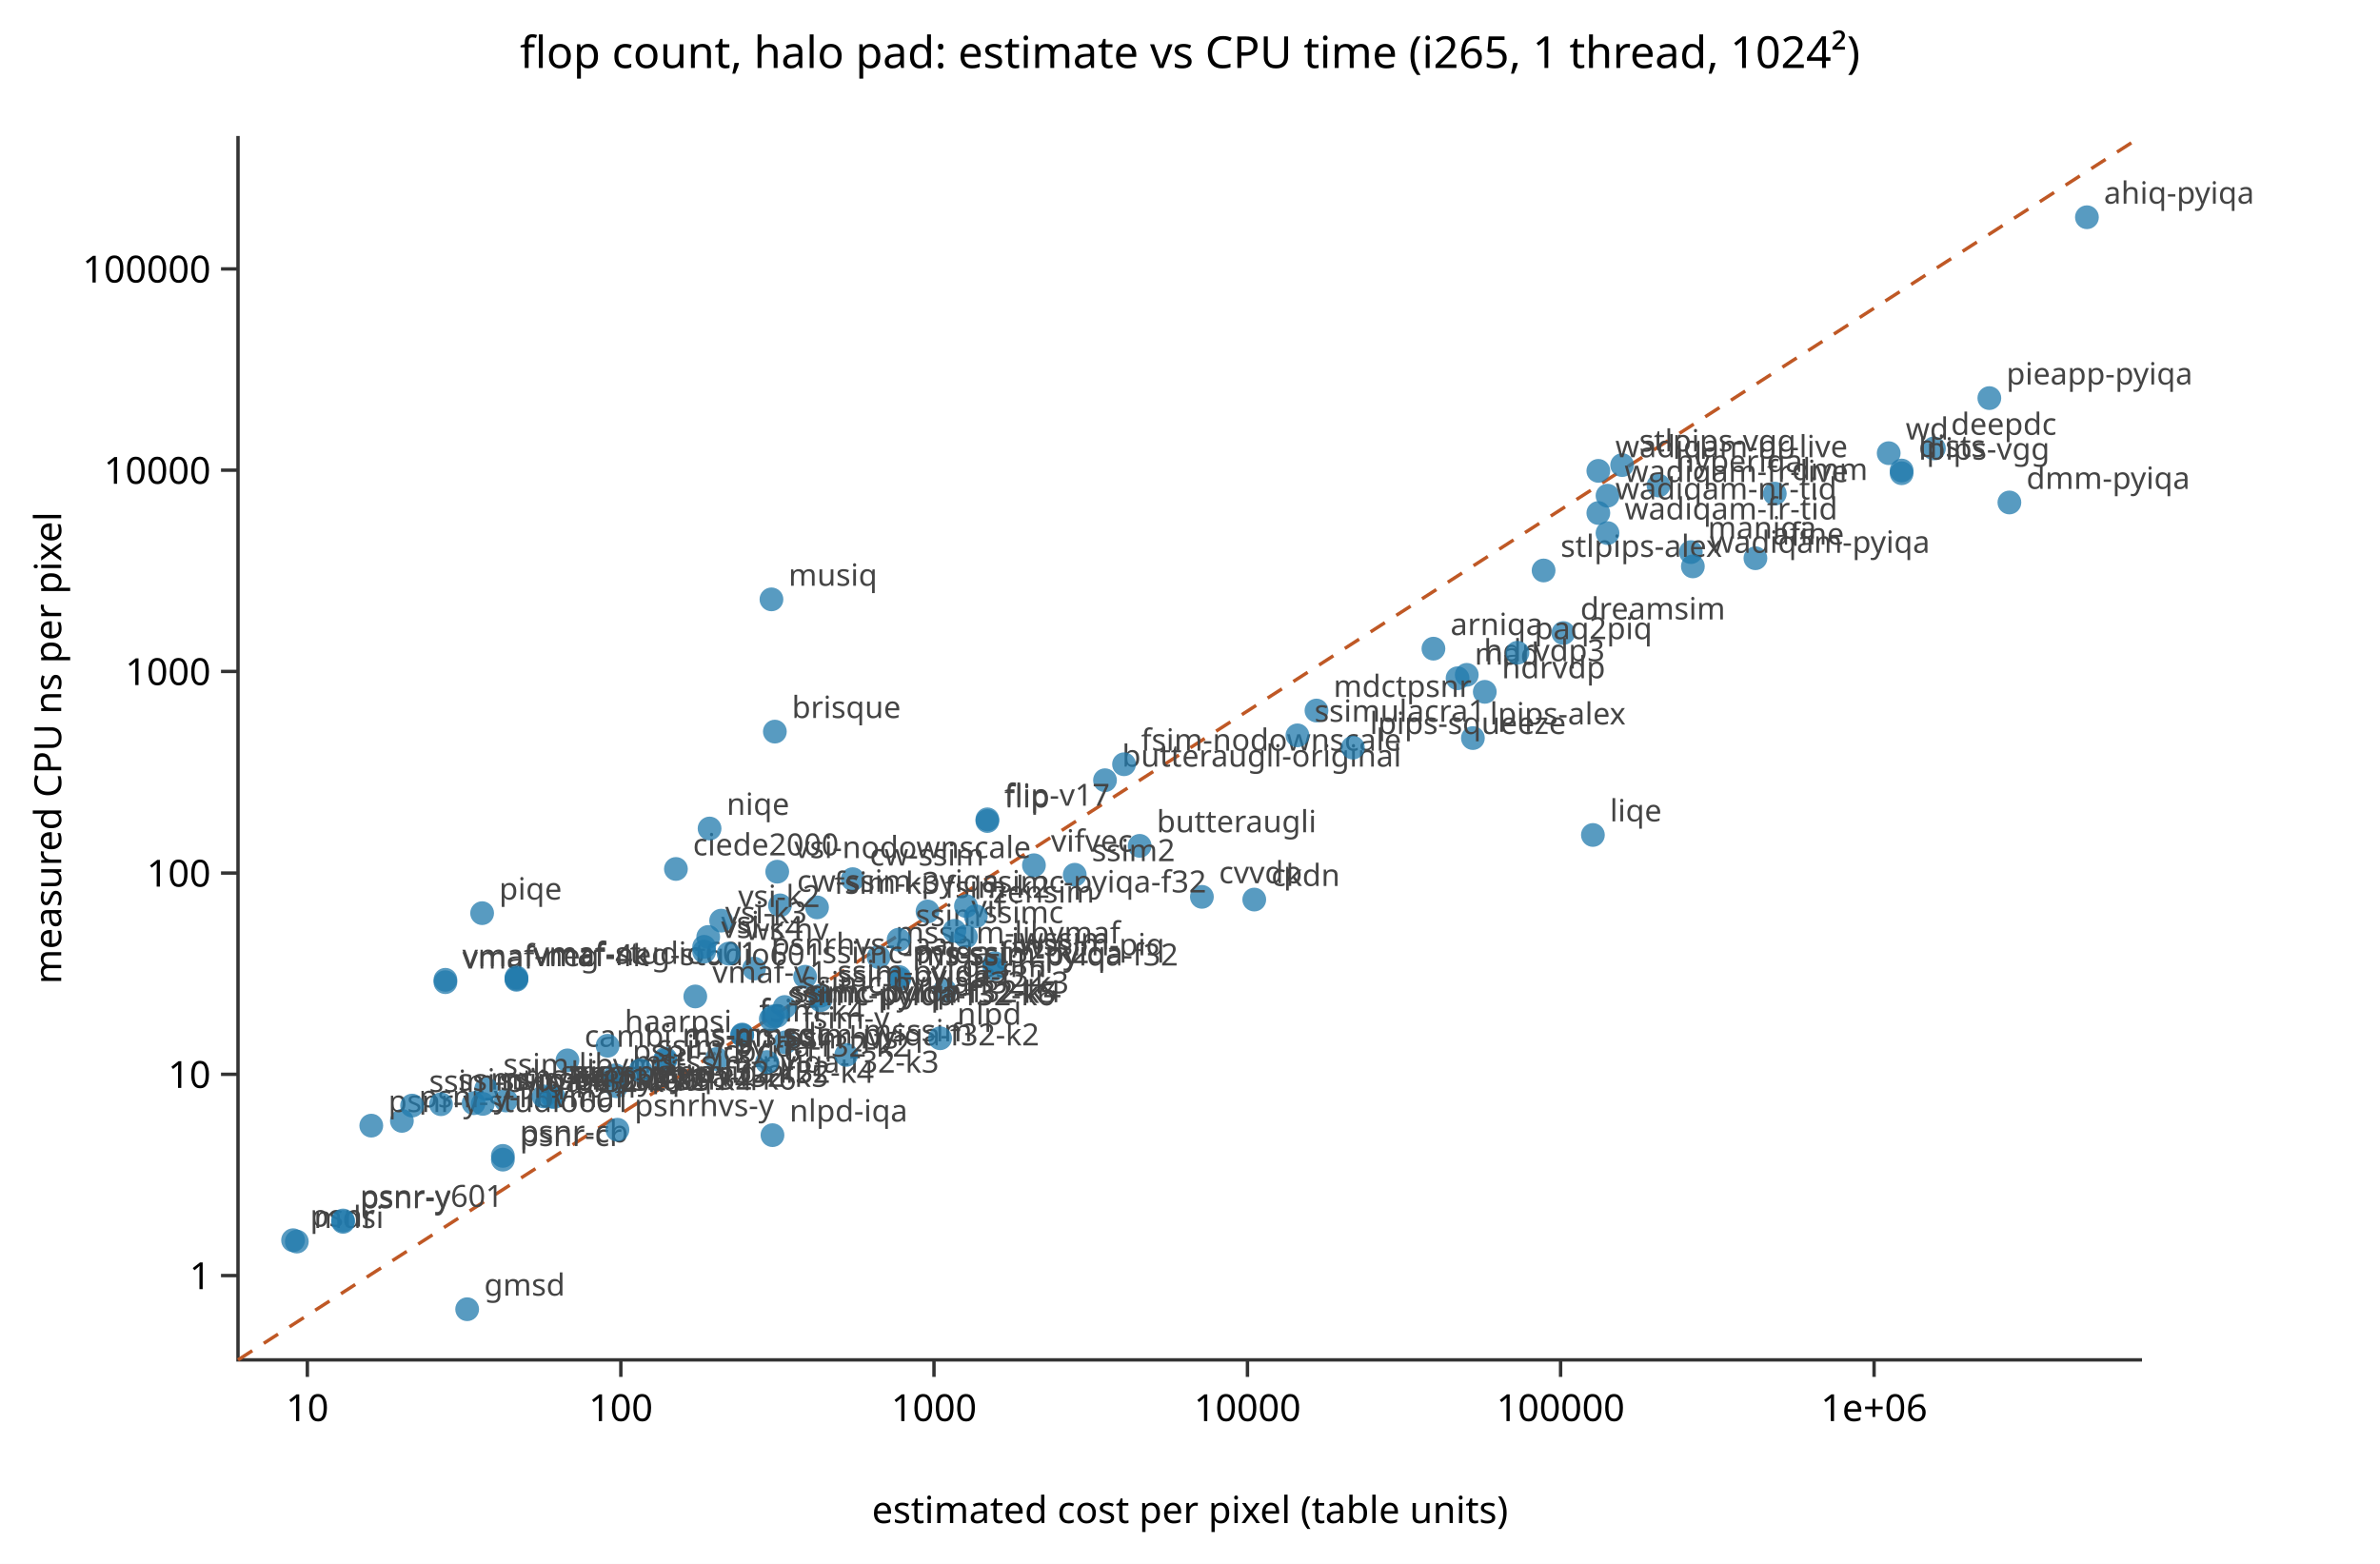
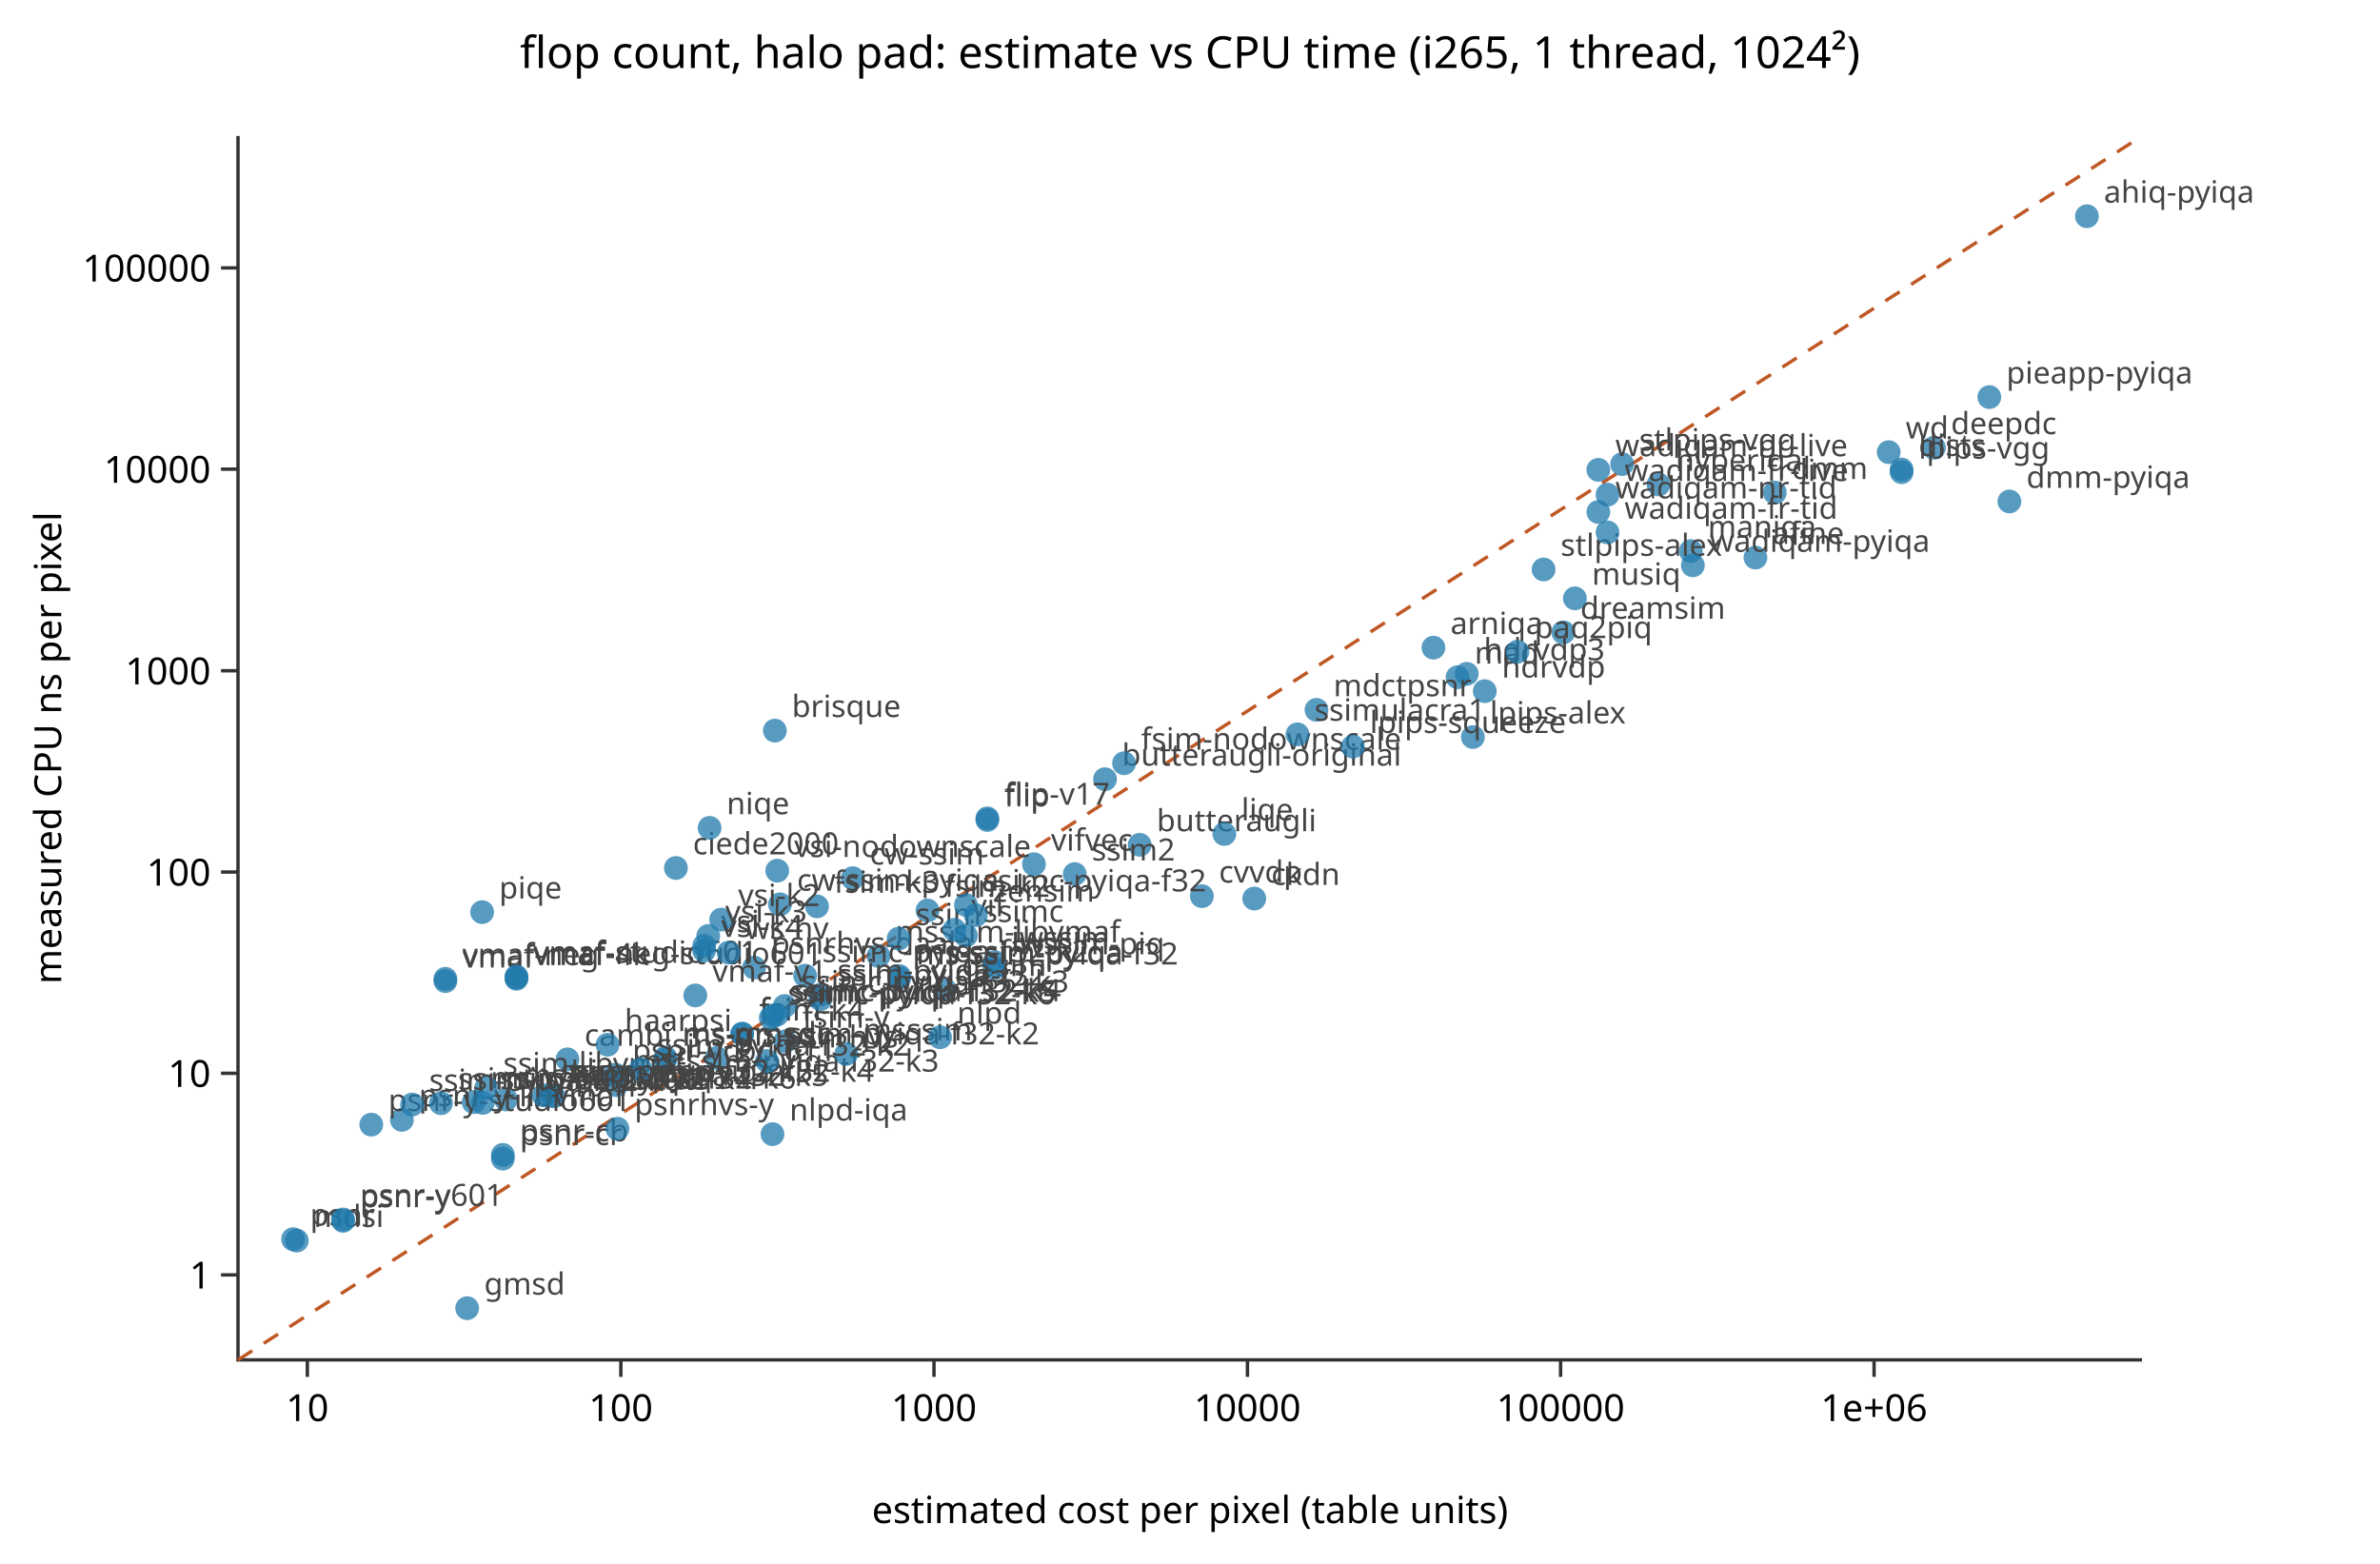
<svg xmlns="http://www.w3.org/2000/svg" viewBox="0 0 700 460" font-family="sans-serif" font-size="11">
  <rect width="700" height="460" fill="white" />
  <text x="350" y="20" text-anchor="middle" font-size="13">flop count, halo pad: estimate vs CPU time (i265, 1 thread, 1024²)</text>
  <path d="M70 40V400H630" fill="none" stroke="#333" />
  <path d="M90.4 400v5" stroke="#333" />
  <text x="90.4" y="418" text-anchor="middle">10</text>
  <path d="M182.6 400v5" stroke="#333" />
  <text x="182.6" y="418" text-anchor="middle">100</text>
  <path d="M274.7 400v5" stroke="#333" />
  <text x="274.7" y="418" text-anchor="middle">1000</text>
  <path d="M366.9 400v5" stroke="#333" />
  <text x="366.9" y="418" text-anchor="middle">10000</text>
  <path d="M459.0 400v5" stroke="#333" />
  <text x="459.0" y="418" text-anchor="middle">100000</text>
  <path d="M551.2 400v5" stroke="#333" />
  <text x="551.2" y="418" text-anchor="middle">1e+06</text>
-   <path d="M65 375.2h5" stroke="#333" />
-   <text x="62" y="379.2" text-anchor="end">1</text>
-   <path d="M65 316.0h5" stroke="#333" />
-   <text x="62" y="320.0" text-anchor="end">10</text>
-   <path d="M65 256.8h5" stroke="#333" />
-   <text x="62" y="260.8" text-anchor="end">100</text>
-   <path d="M65 197.5h5" stroke="#333" />
-   <text x="62" y="201.5" text-anchor="end">1000</text>
-   <path d="M65 138.3h5" stroke="#333" />
-   <text x="62" y="142.3" text-anchor="end">10000</text>
-   <path d="M65 79.1h5" stroke="#333" />
-   <text x="62" y="83.1" text-anchor="end">100000</text>
+   <path d="M65 375.0h5" stroke="#333" />
+   <text x="62" y="379.0" text-anchor="end">1</text>
+   <path d="M65 315.7h5" stroke="#333" />
+   <text x="62" y="319.7" text-anchor="end">10</text>
+   <path d="M65 256.5h5" stroke="#333" />
+   <text x="62" y="260.5" text-anchor="end">100</text>
+   <path d="M65 197.3h5" stroke="#333" />
+   <text x="62" y="201.3" text-anchor="end">1000</text>
+   <path d="M65 138.0h5" stroke="#333" />
+   <text x="62" y="142.0" text-anchor="end">10000</text>
+   <path d="M65 78.8h5" stroke="#333" />
+   <text x="62" y="82.8" text-anchor="end">100000</text>
  <path d="M70.0 400.0L630.0 40.0" stroke="#bf5825" stroke-dasharray="5 4" />
-   <circle cx="516.3" cy="164.2" r="3.5" fill="#2179ac" fill-opacity=".75" />
-   <text x="521.3" y="160.2" font-size="9" fill="#444">afine</text>
-   <circle cx="613.8" cy="63.9" r="3.5" fill="#2179ac" fill-opacity=".75" />
-   <text x="618.8" y="59.9" font-size="9" fill="#444">ahiq-pyiqa</text>
-   <circle cx="421.6" cy="190.8" r="3.5" fill="#2179ac" fill-opacity=".75" />
-   <text x="426.6" y="186.8" font-size="9" fill="#444">arniqa</text>
-   <circle cx="227.9" cy="215.2" r="3.5" fill="#2179ac" fill-opacity=".75" />
-   <text x="232.9" y="211.2" font-size="9" fill="#444">brisque</text>
-   <circle cx="335.2" cy="248.8" r="3.5" fill="#2179ac" fill-opacity=".75" />
-   <text x="340.2" y="244.8" font-size="9" fill="#444">butteraugli</text>
-   <circle cx="325.0" cy="229.5" r="3.5" fill="#2179ac" fill-opacity=".75" />
-   <text x="330.0" y="225.5" font-size="9" fill="#444">butteraugli-original</text>
-   <circle cx="166.9" cy="311.9" r="3.5" fill="#2179ac" fill-opacity=".75" />
-   <text x="171.9" y="307.9" font-size="9" fill="#444">cambi</text>
-   <circle cx="198.8" cy="255.6" r="3.5" fill="#2179ac" fill-opacity=".75" />
-   <text x="203.8" y="251.6" font-size="9" fill="#444">ciede2000</text>
-   <circle cx="368.9" cy="264.6" r="3.5" fill="#2179ac" fill-opacity=".75" />
-   <text x="373.9" y="260.6" font-size="9" fill="#444">ckdn</text>
-   <circle cx="353.5" cy="263.8" r="3.5" fill="#2179ac" fill-opacity=".75" />
-   <text x="358.5" y="259.8" font-size="9" fill="#444">cvvdp</text>
-   <circle cx="250.8" cy="258.6" r="3.5" fill="#2179ac" fill-opacity=".75" />
-   <text x="255.8" y="254.6" font-size="9" fill="#444">cw-ssim</text>
-   <circle cx="229.4" cy="266.3" r="3.5" fill="#2179ac" fill-opacity=".75" />
-   <text x="234.4" y="262.3" font-size="9" fill="#444">cw-ssim-pyiqa</text>
-   <circle cx="568.8" cy="131.9" r="3.5" fill="#2179ac" fill-opacity=".75" />
-   <text x="573.8" y="127.9" font-size="9" fill="#444">deepdc</text>
-   <circle cx="559.3" cy="138.4" r="3.5" fill="#2179ac" fill-opacity=".75" />
-   <text x="564.3" y="134.4" font-size="9" fill="#444">dists</text>
-   <circle cx="522.0" cy="145.2" r="3.5" fill="#2179ac" fill-opacity=".75" />
-   <text x="527.0" y="141.2" font-size="9" fill="#444">dmm</text>
-   <circle cx="591.0" cy="147.8" r="3.5" fill="#2179ac" fill-opacity=".75" />
-   <text x="596.0" y="143.8" font-size="9" fill="#444">dmm-pyiqa</text>
-   <circle cx="459.8" cy="186.2" r="3.5" fill="#2179ac" fill-opacity=".75" />
-   <text x="464.8" y="182.2" font-size="9" fill="#444">dreamsim</text>
-   <circle cx="277.9" cy="291.4" r="3.5" fill="#2179ac" fill-opacity=".75" />
-   <text x="282.9" y="287.4" font-size="9" fill="#444">dssim</text>
-   <circle cx="290.4" cy="241.5" r="3.5" fill="#2179ac" fill-opacity=".75" />
-   <text x="295.4" y="237.5" font-size="9" fill="#444">flip</text>
-   <circle cx="290.4" cy="241.0" r="3.5" fill="#2179ac" fill-opacity=".75" />
-   <text x="295.4" y="237.0" font-size="9" fill="#444">flip-v17</text>
-   <circle cx="218.3" cy="304.3" r="3.5" fill="#2179ac" fill-opacity=".75" />
-   <text x="223.3" y="300.3" font-size="9" fill="#444">fsim</text>
-   <circle cx="272.8" cy="268.1" r="3.5" fill="#2179ac" fill-opacity=".75" />
-   <text x="277.8" y="264.1" font-size="9" fill="#444">fsim-k2</text>
-   <circle cx="240.3" cy="266.9" r="3.5" fill="#2179ac" fill-opacity=".75" />
-   <text x="245.3" y="262.9" font-size="9" fill="#444">fsim-k3</text>
-   <circle cx="218.3" cy="304.5" r="3.5" fill="#2179ac" fill-opacity=".75" />
-   <text x="223.3" y="300.5" font-size="9" fill="#444">fsim-k4</text>
-   <circle cx="330.6" cy="224.8" r="3.5" fill="#2179ac" fill-opacity=".75" />
-   <text x="335.6" y="220.8" font-size="9" fill="#444">fsim-nodownscale</text>
-   <circle cx="231.0" cy="306.6" r="3.5" fill="#2179ac" fill-opacity=".75" />
-   <text x="236.0" y="302.6" font-size="9" fill="#444">fsim-y</text>
-   <circle cx="137.4" cy="385.1" r="3.5" fill="#2179ac" fill-opacity=".75" />
-   <text x="142.4" y="381.1" font-size="9" fill="#444">gmsd</text>
-   <circle cx="178.7" cy="307.6" r="3.5" fill="#2179ac" fill-opacity=".75" />
-   <text x="183.7" y="303.6" font-size="9" fill="#444">haarpsi</text>
-   <circle cx="162.9" cy="322.7" r="3.5" fill="#2179ac" fill-opacity=".75" />
-   <text x="167.9" y="318.7" font-size="9" fill="#444">haarpsi-y</text>
-   <circle cx="436.7" cy="203.5" r="3.5" fill="#2179ac" fill-opacity=".75" />
-   <text x="441.7" y="199.5" font-size="9" fill="#444">hdrvdp</text>
-   <circle cx="431.4" cy="198.5" r="3.5" fill="#2179ac" fill-opacity=".75" />
-   <text x="436.4" y="194.5" font-size="9" fill="#444">hdrvdp3</text>
-   <circle cx="487.8" cy="142.8" r="3.5" fill="#2179ac" fill-opacity=".75" />
-   <text x="492.8" y="138.8" font-size="9" fill="#444">hyperiqa</text>
-   <circle cx="292.5" cy="283.3" r="3.5" fill="#2179ac" fill-opacity=".75" />
-   <text x="297.5" y="279.3" font-size="9" fill="#444">iwssim</text>
-   <circle cx="292.5" cy="285.0" r="3.5" fill="#2179ac" fill-opacity=".75" />
-   <text x="297.5" y="281.0" font-size="9" fill="#444">iwssim-piq</text>
-   <circle cx="468.5" cy="245.6" r="3.5" fill="#2179ac" fill-opacity=".75" />
-   <text x="473.5" y="241.6" font-size="9" fill="#444">liqe</text>
-   <circle cx="433.2" cy="217.1" r="3.5" fill="#2179ac" fill-opacity=".75" />
-   <text x="438.2" y="213.1" font-size="9" fill="#444">lpips-alex</text>
-   <circle cx="397.9" cy="219.9" r="3.5" fill="#2179ac" fill-opacity=".75" />
-   <text x="402.9" y="215.9" font-size="9" fill="#444">lpips-squeeze</text>
-   <circle cx="559.3" cy="139.2" r="3.5" fill="#2179ac" fill-opacity=".75" />
-   <text x="564.3" y="135.2" font-size="9" fill="#444">lpips-vgg</text>
-   <circle cx="428.7" cy="199.5" r="3.5" fill="#2179ac" fill-opacity=".75" />
-   <text x="433.7" y="195.5" font-size="9" fill="#444">mad</text>
-   <circle cx="497.3" cy="162.4" r="3.5" fill="#2179ac" fill-opacity=".75" />
-   <text x="502.3" y="158.4" font-size="9" fill="#444">maniqa</text>
-   <circle cx="387.2" cy="209.0" r="3.5" fill="#2179ac" fill-opacity=".75" />
-   <text x="392.2" y="205.0" font-size="9" fill="#444">mdctpsnr</text>
-   <circle cx="87.3" cy="365.2" r="3.5" fill="#2179ac" fill-opacity=".75" />
-   <text x="92.3" y="361.2" font-size="9" fill="#444">mdsi</text>
-   <circle cx="195.7" cy="311.9" r="3.5" fill="#2179ac" fill-opacity=".75" />
-   <text x="200.7" y="307.9" font-size="9" fill="#444">ms-gmsd</text>
-   <circle cx="195.7" cy="311.4" r="3.5" fill="#2179ac" fill-opacity=".75" />
-   <text x="200.7" y="307.4" font-size="9" fill="#444">ms-gmsdc</text>
-   <circle cx="264.5" cy="287.4" r="3.5" fill="#2179ac" fill-opacity=".75" />
-   <text x="269.5" y="283.4" font-size="9" fill="#444">ms-ssim-pyiqa</text>
-   <circle cx="264.5" cy="288.0" r="3.5" fill="#2179ac" fill-opacity=".75" />
-   <text x="269.5" y="284.0" font-size="9" fill="#444">ms-ssim-pyiqa-f32</text>
-   <circle cx="210.8" cy="311.5" r="3.5" fill="#2179ac" fill-opacity=".75" />
-   <text x="215.8" y="307.5" font-size="9" fill="#444">ms-ssim-pyiqa-f32-k2</text>
-   <circle cx="181.3" cy="319.5" r="3.5" fill="#2179ac" fill-opacity=".75" />
-   <text x="186.3" y="315.5" font-size="9" fill="#444">ms-ssim-pyiqa-f32-k3</text>
-   <circle cx="162.2" cy="322.5" r="3.5" fill="#2179ac" fill-opacity=".75" />
-   <text x="167.2" y="318.5" font-size="9" fill="#444">ms-ssim-pyiqa-f32-k4</text>
-   <circle cx="148.8" cy="323.7" r="3.5" fill="#2179ac" fill-opacity=".75" />
-   <text x="153.8" y="319.7" font-size="9" fill="#444">ms-ssim-pyiqa-f32-k5</text>
-   <circle cx="139.3" cy="324.5" r="3.5" fill="#2179ac" fill-opacity=".75" />
-   <text x="144.3" y="320.5" font-size="9" fill="#444">ms-ssim-pyiqa-f32-k6</text>
-   <circle cx="248.9" cy="310.3" r="3.5" fill="#2179ac" fill-opacity=".75" />
-   <text x="253.9" y="306.3" font-size="9" fill="#444">msssim</text>
-   <circle cx="258.4" cy="281.5" r="3.5" fill="#2179ac" fill-opacity=".75" />
-   <text x="263.4" y="277.5" font-size="9" fill="#444">msssim-libvmaf</text>
-   <circle cx="226.9" cy="176.3" r="3.5" fill="#2179ac" fill-opacity=".75" />
-   <text x="231.9" y="172.3" font-size="9" fill="#444">musiq</text>
-   <circle cx="208.7" cy="243.7" r="3.5" fill="#2179ac" fill-opacity=".75" />
-   <text x="213.7" y="239.7" font-size="9" fill="#444">niqe</text>
-   <circle cx="276.5" cy="305.4" r="3.5" fill="#2179ac" fill-opacity=".75" />
-   <text x="281.5" y="301.4" font-size="9" fill="#444">nlpd</text>
-   <circle cx="227.2" cy="333.9" r="3.5" fill="#2179ac" fill-opacity=".75" />
-   <text x="232.2" y="329.9" font-size="9" fill="#444">nlpd-iqa</text>
-   <circle cx="446.3" cy="192.0" r="3.5" fill="#2179ac" fill-opacity=".75" />
-   <text x="451.3" y="188.0" font-size="9" fill="#444">paq2piq</text>
-   <circle cx="585.1" cy="117.1" r="3.5" fill="#2179ac" fill-opacity=".75" />
-   <text x="590.1" y="113.1" font-size="9" fill="#444">pieapp-pyiqa</text>
-   <circle cx="141.8" cy="268.6" r="3.5" fill="#2179ac" fill-opacity=".75" />
-   <text x="146.8" y="264.6" font-size="9" fill="#444">piqe</text>
-   <circle cx="86.2" cy="364.8" r="3.5" fill="#2179ac" fill-opacity=".75" />
-   <text x="91.2" y="360.8" font-size="9" fill="#444">psnr</text>
-   <circle cx="147.9" cy="340.0" r="3.5" fill="#2179ac" fill-opacity=".75" />
-   <text x="152.9" y="336.0" font-size="9" fill="#444">psnr-cb</text>
-   <circle cx="147.9" cy="341.1" r="3.5" fill="#2179ac" fill-opacity=".75" />
-   <text x="152.9" y="337.1" font-size="9" fill="#444">psnr-cr</text>
-   <circle cx="100.9" cy="359.4" r="3.5" fill="#2179ac" fill-opacity=".75" />
-   <text x="105.9" y="355.4" font-size="9" fill="#444">psnr-y</text>
-   <circle cx="118.2" cy="329.7" r="3.5" fill="#2179ac" fill-opacity=".75" />
-   <text x="123.2" y="325.7" font-size="9" fill="#444">psnr-y-libvmaf</text>
-   <circle cx="109.2" cy="331.1" r="3.5" fill="#2179ac" fill-opacity=".75" />
-   <text x="114.2" y="327.1" font-size="9" fill="#444">psnr-y-studio601</text>
-   <circle cx="100.9" cy="359.0" r="3.5" fill="#2179ac" fill-opacity=".75" />
-   <text x="105.9" y="355.0" font-size="9" fill="#444">psnr-y601</text>
-   <circle cx="181.0" cy="316.3" r="3.5" fill="#2179ac" fill-opacity=".75" />
-   <text x="186.0" y="312.3" font-size="9" fill="#444">psnr-ycbcr611</text>
-   <circle cx="225.6" cy="312.4" r="3.5" fill="#2179ac" fill-opacity=".75" />
-   <text x="230.6" y="308.4" font-size="9" fill="#444">psnrhvs</text>
-   <circle cx="221.8" cy="284.9" r="3.5" fill="#2179ac" fill-opacity=".75" />
-   <text x="226.8" y="280.9" font-size="9" fill="#444">psnrhvs-daala</text>
-   <circle cx="181.6" cy="332.3" r="3.5" fill="#2179ac" fill-opacity=".75" />
-   <text x="186.6" y="328.3" font-size="9" fill="#444">psnrhvs-y</text>
-   <circle cx="264.3" cy="276.4" r="3.5" fill="#2179ac" fill-opacity=".75" />
-   <text x="269.3" y="272.4" font-size="9" fill="#444">ssim</text>
-   <circle cx="143.0" cy="320.3" r="3.5" fill="#2179ac" fill-opacity=".75" />
-   <text x="148.0" y="316.3" font-size="9" fill="#444">ssim-libvmaf</text>
-   <circle cx="241.3" cy="292.9" r="3.5" fill="#2179ac" fill-opacity=".75" />
-   <text x="246.3" y="288.9" font-size="9" fill="#444">ssim-pyiqa</text>
-   <circle cx="241.3" cy="294.2" r="3.5" fill="#2179ac" fill-opacity=".75" />
-   <text x="246.3" y="290.2" font-size="9" fill="#444">ssim-pyiqa-f32</text>
-   <circle cx="188.4" cy="314.8" r="3.5" fill="#2179ac" fill-opacity=".75" />
-   <text x="193.4" y="310.8" font-size="9" fill="#444">ssim-pyiqa-f32-k2</text>
-   <circle cx="159.9" cy="322.5" r="3.5" fill="#2179ac" fill-opacity=".75" />
-   <text x="164.9" y="318.5" font-size="9" fill="#444">ssim-pyiqa-f32-k3</text>
-   <circle cx="142.0" cy="324.7" r="3.5" fill="#2179ac" fill-opacity=".75" />
-   <text x="147.0" y="320.7" font-size="9" fill="#444">ssim-pyiqa-f32-k4</text>
-   <circle cx="129.7" cy="324.8" r="3.5" fill="#2179ac" fill-opacity=".75" />
-   <text x="134.7" y="320.8" font-size="9" fill="#444">ssim-pyiqa-f32-k5</text>
-   <circle cx="121.2" cy="325.2" r="3.5" fill="#2179ac" fill-opacity=".75" />
-   <text x="126.2" y="321.2" font-size="9" fill="#444">ssim-pyiqa-f32-k6</text>
-   <circle cx="316.1" cy="257.3" r="3.5" fill="#2179ac" fill-opacity=".75" />
-   <text x="321.1" y="253.3" font-size="9" fill="#444">ssim2</text>
-   <circle cx="284.1" cy="275.5" r="3.5" fill="#2179ac" fill-opacity=".75" />
-   <text x="289.1" y="271.5" font-size="9" fill="#444">ssimc</text>
-   <circle cx="284.1" cy="266.5" r="3.5" fill="#2179ac" fill-opacity=".75" />
-   <text x="289.1" y="262.5" font-size="9" fill="#444">ssimc-pyiqa-f32</text>
-   <circle cx="236.8" cy="287.3" r="3.5" fill="#2179ac" fill-opacity=".75" />
-   <text x="241.8" y="283.3" font-size="9" fill="#444">ssimc-pyiqa-f32-k2</text>
-   <circle cx="230.8" cy="296.2" r="3.5" fill="#2179ac" fill-opacity=".75" />
-   <text x="235.8" y="292.2" font-size="9" fill="#444">ssimc-pyiqa-f32-k3</text>
-   <circle cx="228.5" cy="298.8" r="3.5" fill="#2179ac" fill-opacity=".75" />
-   <text x="233.5" y="294.8" font-size="9" fill="#444">ssimc-pyiqa-f32-k4</text>
-   <circle cx="227.3" cy="299.0" r="3.5" fill="#2179ac" fill-opacity=".75" />
-   <text x="232.3" y="295.0" font-size="9" fill="#444">ssimc-pyiqa-f32-k5</text>
-   <circle cx="226.7" cy="299.7" r="3.5" fill="#2179ac" fill-opacity=".75" />
-   <text x="231.7" y="295.7" font-size="9" fill="#444">ssimc-pyiqa-f32-k6</text>
-   <circle cx="381.6" cy="216.3" r="3.5" fill="#2179ac" fill-opacity=".75" />
-   <text x="386.6" y="212.3" font-size="9" fill="#444">ssimulacra1</text>
-   <circle cx="454.0" cy="167.8" r="3.5" fill="#2179ac" fill-opacity=".75" />
-   <text x="459.0" y="163.8" font-size="9" fill="#444">stlpips-alex</text>
-   <circle cx="477.1" cy="136.8" r="3.5" fill="#2179ac" fill-opacity=".75" />
-   <text x="482.1" y="132.8" font-size="9" fill="#444">stlpips-vgg</text>
-   <circle cx="280.7" cy="273.8" r="3.5" fill="#2179ac" fill-opacity=".75" />
-   <text x="285.7" y="269.8" font-size="9" fill="#444">vif</text>
-   <circle cx="304.1" cy="254.5" r="3.5" fill="#2179ac" fill-opacity=".75" />
-   <text x="309.1" y="250.5" font-size="9" fill="#444">vifvec</text>
-   <circle cx="131.0" cy="288.9" r="3.5" fill="#2179ac" fill-opacity=".75" />
-   <text x="136.0" y="284.9" font-size="9" fill="#444">vmaf</text>
-   <circle cx="151.9" cy="288.2" r="3.5" fill="#2179ac" fill-opacity=".75" />
-   <text x="156.9" y="284.2" font-size="9" fill="#444">vmaf-4k</text>
-   <circle cx="131.0" cy="288.2" r="3.5" fill="#2179ac" fill-opacity=".75" />
-   <text x="136.0" y="284.2" font-size="9" fill="#444">vmaf-neg</text>
+   <circle cx="516.3" cy="164.0" r="3.5" fill="#2179ac" fill-opacity=".75" />
+   <text x="521.3" y="160.0" font-size="9" fill="#444">afine</text>
+   <circle cx="613.8" cy="63.6" r="3.5" fill="#2179ac" fill-opacity=".75" />
+   <text x="618.8" y="59.6" font-size="9" fill="#444">ahiq-pyiqa</text>
+   <circle cx="421.6" cy="190.5" r="3.5" fill="#2179ac" fill-opacity=".75" />
+   <text x="426.6" y="186.5" font-size="9" fill="#444">arniqa</text>
+   <circle cx="227.9" cy="214.9" r="3.5" fill="#2179ac" fill-opacity=".75" />
+   <text x="232.9" y="210.9" font-size="9" fill="#444">brisque</text>
+   <circle cx="335.2" cy="248.5" r="3.5" fill="#2179ac" fill-opacity=".75" />
+   <text x="340.2" y="244.5" font-size="9" fill="#444">butteraugli</text>
+   <circle cx="325.0" cy="229.2" r="3.5" fill="#2179ac" fill-opacity=".75" />
+   <text x="330.0" y="225.2" font-size="9" fill="#444">butteraugli-original</text>
+   <circle cx="166.9" cy="311.6" r="3.5" fill="#2179ac" fill-opacity=".75" />
+   <text x="171.9" y="307.6" font-size="9" fill="#444">cambi</text>
+   <circle cx="198.8" cy="255.3" r="3.5" fill="#2179ac" fill-opacity=".75" />
+   <text x="203.8" y="251.3" font-size="9" fill="#444">ciede2000</text>
+   <circle cx="368.9" cy="264.3" r="3.5" fill="#2179ac" fill-opacity=".75" />
+   <text x="373.9" y="260.3" font-size="9" fill="#444">ckdn</text>
+   <circle cx="353.5" cy="263.6" r="3.5" fill="#2179ac" fill-opacity=".75" />
+   <text x="358.5" y="259.6" font-size="9" fill="#444">cvvdp</text>
+   <circle cx="250.8" cy="258.3" r="3.5" fill="#2179ac" fill-opacity=".75" />
+   <text x="255.8" y="254.3" font-size="9" fill="#444">cw-ssim</text>
+   <circle cx="229.4" cy="266.0" r="3.5" fill="#2179ac" fill-opacity=".75" />
+   <text x="234.4" y="262.0" font-size="9" fill="#444">cw-ssim-pyiqa</text>
+   <circle cx="568.8" cy="131.7" r="3.5" fill="#2179ac" fill-opacity=".75" />
+   <text x="573.8" y="127.7" font-size="9" fill="#444">deepdc</text>
+   <circle cx="559.3" cy="138.1" r="3.5" fill="#2179ac" fill-opacity=".75" />
+   <text x="564.3" y="134.1" font-size="9" fill="#444">dists</text>
+   <circle cx="522.0" cy="144.9" r="3.5" fill="#2179ac" fill-opacity=".75" />
+   <text x="527.0" y="140.9" font-size="9" fill="#444">dmm</text>
+   <circle cx="591.0" cy="147.5" r="3.5" fill="#2179ac" fill-opacity=".75" />
+   <text x="596.0" y="143.5" font-size="9" fill="#444">dmm-pyiqa</text>
+   <circle cx="459.8" cy="186.0" r="3.5" fill="#2179ac" fill-opacity=".75" />
+   <text x="464.8" y="182.0" font-size="9" fill="#444">dreamsim</text>
+   <circle cx="277.9" cy="291.1" r="3.5" fill="#2179ac" fill-opacity=".75" />
+   <text x="282.9" y="287.1" font-size="9" fill="#444">dssim</text>
+   <circle cx="290.4" cy="241.2" r="3.5" fill="#2179ac" fill-opacity=".75" />
+   <text x="295.4" y="237.2" font-size="9" fill="#444">flip</text>
+   <circle cx="290.4" cy="240.7" r="3.5" fill="#2179ac" fill-opacity=".75" />
+   <text x="295.4" y="236.7" font-size="9" fill="#444">flip-v17</text>
+   <circle cx="218.3" cy="304.0" r="3.5" fill="#2179ac" fill-opacity=".75" />
+   <text x="223.3" y="300.0" font-size="9" fill="#444">fsim</text>
+   <circle cx="272.8" cy="267.8" r="3.5" fill="#2179ac" fill-opacity=".75" />
+   <text x="277.8" y="263.8" font-size="9" fill="#444">fsim-k2</text>
+   <circle cx="240.3" cy="266.6" r="3.5" fill="#2179ac" fill-opacity=".75" />
+   <text x="245.3" y="262.6" font-size="9" fill="#444">fsim-k3</text>
+   <circle cx="218.3" cy="304.2" r="3.5" fill="#2179ac" fill-opacity=".75" />
+   <text x="223.3" y="300.2" font-size="9" fill="#444">fsim-k4</text>
+   <circle cx="330.6" cy="224.5" r="3.5" fill="#2179ac" fill-opacity=".75" />
+   <text x="335.6" y="220.5" font-size="9" fill="#444">fsim-nodownscale</text>
+   <circle cx="231.0" cy="306.3" r="3.5" fill="#2179ac" fill-opacity=".75" />
+   <text x="236.0" y="302.3" font-size="9" fill="#444">fsim-y</text>
+   <circle cx="137.4" cy="384.8" r="3.5" fill="#2179ac" fill-opacity=".75" />
+   <text x="142.4" y="380.8" font-size="9" fill="#444">gmsd</text>
+   <circle cx="178.7" cy="307.3" r="3.5" fill="#2179ac" fill-opacity=".75" />
+   <text x="183.7" y="303.3" font-size="9" fill="#444">haarpsi</text>
+   <circle cx="162.9" cy="322.5" r="3.5" fill="#2179ac" fill-opacity=".75" />
+   <text x="167.9" y="318.5" font-size="9" fill="#444">haarpsi-y</text>
+   <circle cx="436.7" cy="203.3" r="3.5" fill="#2179ac" fill-opacity=".75" />
+   <text x="441.7" y="199.3" font-size="9" fill="#444">hdrvdp</text>
+   <circle cx="431.4" cy="198.2" r="3.5" fill="#2179ac" fill-opacity=".75" />
+   <text x="436.4" y="194.2" font-size="9" fill="#444">hdrvdp3</text>
+   <circle cx="487.8" cy="142.5" r="3.5" fill="#2179ac" fill-opacity=".75" />
+   <text x="492.8" y="138.5" font-size="9" fill="#444">hyperiqa</text>
+   <circle cx="292.5" cy="283.0" r="3.5" fill="#2179ac" fill-opacity=".75" />
+   <text x="297.5" y="279.0" font-size="9" fill="#444">iwssim</text>
+   <circle cx="292.5" cy="284.7" r="3.5" fill="#2179ac" fill-opacity=".75" />
+   <text x="297.5" y="280.7" font-size="9" fill="#444">iwssim-piq</text>
+   <circle cx="360.1" cy="245.3" r="3.5" fill="#2179ac" fill-opacity=".75" />
+   <text x="365.1" y="241.3" font-size="9" fill="#444">liqe</text>
+   <circle cx="433.2" cy="216.8" r="3.5" fill="#2179ac" fill-opacity=".75" />
+   <text x="438.2" y="212.8" font-size="9" fill="#444">lpips-alex</text>
+   <circle cx="397.9" cy="219.6" r="3.5" fill="#2179ac" fill-opacity=".75" />
+   <text x="402.9" y="215.6" font-size="9" fill="#444">lpips-squeeze</text>
+   <circle cx="559.3" cy="138.9" r="3.5" fill="#2179ac" fill-opacity=".75" />
+   <text x="564.3" y="134.9" font-size="9" fill="#444">lpips-vgg</text>
+   <circle cx="428.7" cy="199.2" r="3.5" fill="#2179ac" fill-opacity=".75" />
+   <text x="433.7" y="195.2" font-size="9" fill="#444">mad</text>
+   <circle cx="497.3" cy="162.1" r="3.5" fill="#2179ac" fill-opacity=".75" />
+   <text x="502.3" y="158.1" font-size="9" fill="#444">maniqa</text>
+   <circle cx="387.2" cy="208.8" r="3.5" fill="#2179ac" fill-opacity=".75" />
+   <text x="392.2" y="204.8" font-size="9" fill="#444">mdctpsnr</text>
+   <circle cx="87.3" cy="364.9" r="3.5" fill="#2179ac" fill-opacity=".75" />
+   <text x="92.3" y="360.9" font-size="9" fill="#444">mdsi</text>
+   <circle cx="195.7" cy="311.6" r="3.5" fill="#2179ac" fill-opacity=".75" />
+   <text x="200.7" y="307.6" font-size="9" fill="#444">ms-gmsd</text>
+   <circle cx="195.7" cy="311.1" r="3.5" fill="#2179ac" fill-opacity=".75" />
+   <text x="200.7" y="307.1" font-size="9" fill="#444">ms-gmsdc</text>
+   <circle cx="264.5" cy="287.1" r="3.5" fill="#2179ac" fill-opacity=".75" />
+   <text x="269.5" y="283.1" font-size="9" fill="#444">ms-ssim-pyiqa</text>
+   <circle cx="264.5" cy="287.7" r="3.5" fill="#2179ac" fill-opacity=".75" />
+   <text x="269.5" y="283.7" font-size="9" fill="#444">ms-ssim-pyiqa-f32</text>
+   <circle cx="210.8" cy="311.2" r="3.5" fill="#2179ac" fill-opacity=".75" />
+   <text x="215.8" y="307.2" font-size="9" fill="#444">ms-ssim-pyiqa-f32-k2</text>
+   <circle cx="181.3" cy="319.2" r="3.5" fill="#2179ac" fill-opacity=".75" />
+   <text x="186.3" y="315.2" font-size="9" fill="#444">ms-ssim-pyiqa-f32-k3</text>
+   <circle cx="162.2" cy="322.2" r="3.5" fill="#2179ac" fill-opacity=".75" />
+   <text x="167.2" y="318.2" font-size="9" fill="#444">ms-ssim-pyiqa-f32-k4</text>
+   <circle cx="148.8" cy="323.4" r="3.5" fill="#2179ac" fill-opacity=".75" />
+   <text x="153.8" y="319.4" font-size="9" fill="#444">ms-ssim-pyiqa-f32-k5</text>
+   <circle cx="139.3" cy="324.2" r="3.5" fill="#2179ac" fill-opacity=".75" />
+   <text x="144.3" y="320.2" font-size="9" fill="#444">ms-ssim-pyiqa-f32-k6</text>
+   <circle cx="248.9" cy="310.0" r="3.5" fill="#2179ac" fill-opacity=".75" />
+   <text x="253.9" y="306.0" font-size="9" fill="#444">msssim</text>
+   <circle cx="258.4" cy="281.2" r="3.5" fill="#2179ac" fill-opacity=".75" />
+   <text x="263.4" y="277.2" font-size="9" fill="#444">msssim-libvmaf</text>
+   <circle cx="463.2" cy="176.0" r="3.5" fill="#2179ac" fill-opacity=".75" />
+   <text x="468.2" y="172.0" font-size="9" fill="#444">musiq</text>
+   <circle cx="208.7" cy="243.5" r="3.5" fill="#2179ac" fill-opacity=".75" />
+   <text x="213.7" y="239.5" font-size="9" fill="#444">niqe</text>
+   <circle cx="276.5" cy="305.1" r="3.5" fill="#2179ac" fill-opacity=".75" />
+   <text x="281.5" y="301.1" font-size="9" fill="#444">nlpd</text>
+   <circle cx="227.2" cy="333.6" r="3.5" fill="#2179ac" fill-opacity=".75" />
+   <text x="232.2" y="329.6" font-size="9" fill="#444">nlpd-iqa</text>
+   <circle cx="446.3" cy="191.7" r="3.5" fill="#2179ac" fill-opacity=".75" />
+   <text x="451.3" y="187.7" font-size="9" fill="#444">paq2piq</text>
+   <circle cx="585.1" cy="116.8" r="3.5" fill="#2179ac" fill-opacity=".75" />
+   <text x="590.1" y="112.8" font-size="9" fill="#444">pieapp-pyiqa</text>
+   <circle cx="141.8" cy="268.3" r="3.5" fill="#2179ac" fill-opacity=".75" />
+   <text x="146.8" y="264.3" font-size="9" fill="#444">piqe</text>
+   <circle cx="86.2" cy="364.5" r="3.5" fill="#2179ac" fill-opacity=".75" />
+   <text x="91.2" y="360.5" font-size="9" fill="#444">psnr</text>
+   <circle cx="147.9" cy="339.7" r="3.5" fill="#2179ac" fill-opacity=".75" />
+   <text x="152.9" y="335.7" font-size="9" fill="#444">psnr-cb</text>
+   <circle cx="147.9" cy="340.8" r="3.5" fill="#2179ac" fill-opacity=".75" />
+   <text x="152.9" y="336.8" font-size="9" fill="#444">psnr-cr</text>
+   <circle cx="100.9" cy="359.1" r="3.5" fill="#2179ac" fill-opacity=".75" />
+   <text x="105.9" y="355.1" font-size="9" fill="#444">psnr-y</text>
+   <circle cx="118.2" cy="329.4" r="3.5" fill="#2179ac" fill-opacity=".75" />
+   <text x="123.2" y="325.4" font-size="9" fill="#444">psnr-y-libvmaf</text>
+   <circle cx="109.2" cy="330.8" r="3.5" fill="#2179ac" fill-opacity=".75" />
+   <text x="114.2" y="326.8" font-size="9" fill="#444">psnr-y-studio601</text>
+   <circle cx="100.9" cy="358.7" r="3.5" fill="#2179ac" fill-opacity=".75" />
+   <text x="105.9" y="354.7" font-size="9" fill="#444">psnr-y601</text>
+   <circle cx="181.0" cy="316.1" r="3.5" fill="#2179ac" fill-opacity=".75" />
+   <text x="186.0" y="312.1" font-size="9" fill="#444">psnr-ycbcr611</text>
+   <circle cx="225.6" cy="312.1" r="3.5" fill="#2179ac" fill-opacity=".75" />
+   <text x="230.6" y="308.1" font-size="9" fill="#444">psnrhvs</text>
+   <circle cx="221.8" cy="284.6" r="3.5" fill="#2179ac" fill-opacity=".75" />
+   <text x="226.8" y="280.6" font-size="9" fill="#444">psnrhvs-daala</text>
+   <circle cx="181.6" cy="332.0" r="3.5" fill="#2179ac" fill-opacity=".75" />
+   <text x="186.6" y="328.0" font-size="9" fill="#444">psnrhvs-y</text>
+   <circle cx="264.3" cy="276.1" r="3.5" fill="#2179ac" fill-opacity=".75" />
+   <text x="269.3" y="272.1" font-size="9" fill="#444">ssim</text>
+   <circle cx="143.0" cy="320.0" r="3.5" fill="#2179ac" fill-opacity=".75" />
+   <text x="148.0" y="316.0" font-size="9" fill="#444">ssim-libvmaf</text>
+   <circle cx="241.3" cy="292.6" r="3.5" fill="#2179ac" fill-opacity=".75" />
+   <text x="246.3" y="288.6" font-size="9" fill="#444">ssim-pyiqa</text>
+   <circle cx="241.3" cy="293.9" r="3.5" fill="#2179ac" fill-opacity=".75" />
+   <text x="246.3" y="289.9" font-size="9" fill="#444">ssim-pyiqa-f32</text>
+   <circle cx="188.4" cy="314.5" r="3.5" fill="#2179ac" fill-opacity=".75" />
+   <text x="193.4" y="310.5" font-size="9" fill="#444">ssim-pyiqa-f32-k2</text>
+   <circle cx="159.9" cy="322.2" r="3.5" fill="#2179ac" fill-opacity=".75" />
+   <text x="164.9" y="318.2" font-size="9" fill="#444">ssim-pyiqa-f32-k3</text>
+   <circle cx="142.0" cy="324.4" r="3.5" fill="#2179ac" fill-opacity=".75" />
+   <text x="147.0" y="320.4" font-size="9" fill="#444">ssim-pyiqa-f32-k4</text>
+   <circle cx="129.7" cy="324.5" r="3.5" fill="#2179ac" fill-opacity=".75" />
+   <text x="134.7" y="320.5" font-size="9" fill="#444">ssim-pyiqa-f32-k5</text>
+   <circle cx="121.2" cy="324.9" r="3.5" fill="#2179ac" fill-opacity=".75" />
+   <text x="126.2" y="320.9" font-size="9" fill="#444">ssim-pyiqa-f32-k6</text>
+   <circle cx="316.1" cy="257.1" r="3.5" fill="#2179ac" fill-opacity=".75" />
+   <text x="321.1" y="253.1" font-size="9" fill="#444">ssim2</text>
+   <circle cx="284.1" cy="275.2" r="3.5" fill="#2179ac" fill-opacity=".75" />
+   <text x="289.1" y="271.2" font-size="9" fill="#444">ssimc</text>
+   <circle cx="284.1" cy="266.2" r="3.5" fill="#2179ac" fill-opacity=".75" />
+   <text x="289.1" y="262.2" font-size="9" fill="#444">ssimc-pyiqa-f32</text>
+   <circle cx="236.8" cy="287.0" r="3.5" fill="#2179ac" fill-opacity=".75" />
+   <text x="241.8" y="283.0" font-size="9" fill="#444">ssimc-pyiqa-f32-k2</text>
+   <circle cx="230.8" cy="295.9" r="3.5" fill="#2179ac" fill-opacity=".75" />
+   <text x="235.8" y="291.9" font-size="9" fill="#444">ssimc-pyiqa-f32-k3</text>
+   <circle cx="228.5" cy="298.5" r="3.5" fill="#2179ac" fill-opacity=".75" />
+   <text x="233.5" y="294.5" font-size="9" fill="#444">ssimc-pyiqa-f32-k4</text>
+   <circle cx="227.3" cy="298.7" r="3.5" fill="#2179ac" fill-opacity=".75" />
+   <text x="232.3" y="294.7" font-size="9" fill="#444">ssimc-pyiqa-f32-k5</text>
+   <circle cx="226.7" cy="299.4" r="3.5" fill="#2179ac" fill-opacity=".75" />
+   <text x="231.7" y="295.4" font-size="9" fill="#444">ssimc-pyiqa-f32-k6</text>
+   <circle cx="381.6" cy="216.0" r="3.5" fill="#2179ac" fill-opacity=".75" />
+   <text x="386.6" y="212.0" font-size="9" fill="#444">ssimulacra1</text>
+   <circle cx="454.0" cy="167.5" r="3.5" fill="#2179ac" fill-opacity=".75" />
+   <text x="459.0" y="163.5" font-size="9" fill="#444">stlpips-alex</text>
+   <circle cx="477.1" cy="136.5" r="3.5" fill="#2179ac" fill-opacity=".75" />
+   <text x="482.1" y="132.5" font-size="9" fill="#444">stlpips-vgg</text>
+   <circle cx="280.7" cy="273.5" r="3.5" fill="#2179ac" fill-opacity=".75" />
+   <text x="285.7" y="269.5" font-size="9" fill="#444">vif</text>
+   <circle cx="304.1" cy="254.2" r="3.5" fill="#2179ac" fill-opacity=".75" />
+   <text x="309.1" y="250.2" font-size="9" fill="#444">vifvec</text>
+   <circle cx="131.0" cy="288.6" r="3.5" fill="#2179ac" fill-opacity=".75" />
+   <text x="136.0" y="284.6" font-size="9" fill="#444">vmaf</text>
  <circle cx="151.9" cy="287.9" r="3.5" fill="#2179ac" fill-opacity=".75" />
-   <text x="156.9" y="283.9" font-size="9" fill="#444">vmaf-neg-studio601</text>
-   <circle cx="151.9" cy="287.5" r="3.5" fill="#2179ac" fill-opacity=".75" />
-   <text x="156.9" y="283.5" font-size="9" fill="#444">vmaf-studio601</text>
-   <circle cx="204.5" cy="293.1" r="3.5" fill="#2179ac" fill-opacity=".75" />
-   <text x="209.5" y="289.1" font-size="9" fill="#444">vmaf-v1</text>
-   <circle cx="207.1" cy="278.5" r="3.5" fill="#2179ac" fill-opacity=".75" />
-   <text x="212.1" y="274.5" font-size="9" fill="#444">vsi</text>
-   <circle cx="212.1" cy="270.8" r="3.5" fill="#2179ac" fill-opacity=".75" />
-   <text x="217.1" y="266.8" font-size="9" fill="#444">vsi-k2</text>
-   <circle cx="208.3" cy="275.6" r="3.5" fill="#2179ac" fill-opacity=".75" />
-   <text x="213.3" y="271.6" font-size="9" fill="#444">vsi-k3</text>
-   <circle cx="207.1" cy="279.9" r="3.5" fill="#2179ac" fill-opacity=".75" />
-   <text x="212.1" y="275.9" font-size="9" fill="#444">vsi-k4</text>
-   <circle cx="228.6" cy="256.4" r="3.5" fill="#2179ac" fill-opacity=".75" />
-   <text x="233.6" y="252.4" font-size="9" fill="#444">vsi-nodownscale</text>
-   <circle cx="472.8" cy="145.8" r="3.5" fill="#2179ac" fill-opacity=".75" />
-   <text x="477.8" y="141.8" font-size="9" fill="#444">wadiqam-fr-live</text>
-   <circle cx="472.8" cy="156.8" r="3.5" fill="#2179ac" fill-opacity=".75" />
-   <text x="477.8" y="152.8" font-size="9" fill="#444">wadiqam-fr-tid</text>
-   <circle cx="470.1" cy="138.5" r="3.5" fill="#2179ac" fill-opacity=".75" />
-   <text x="475.1" y="134.5" font-size="9" fill="#444">wadiqam-nr-live</text>
-   <circle cx="470.1" cy="150.9" r="3.5" fill="#2179ac" fill-opacity=".75" />
-   <text x="475.1" y="146.9" font-size="9" fill="#444">wadiqam-nr-tid</text>
-   <circle cx="497.9" cy="166.6" r="3.5" fill="#2179ac" fill-opacity=".75" />
-   <text x="502.9" y="162.6" font-size="9" fill="#444">wadiqam-pyiqa</text>
-   <circle cx="555.5" cy="133.3" r="3.5" fill="#2179ac" fill-opacity=".75" />
-   <text x="560.5" y="129.3" font-size="9" fill="#444">wd</text>
-   <circle cx="214.3" cy="280.5" r="3.5" fill="#2179ac" fill-opacity=".75" />
-   <text x="219.3" y="276.5" font-size="9" fill="#444">ws-hv</text>
-   <circle cx="287.0" cy="269.5" r="3.5" fill="#2179ac" fill-opacity=".75" />
-   <text x="292.0" y="265.5" font-size="9" fill="#444">zensim</text>
+   <text x="156.9" y="283.9" font-size="9" fill="#444">vmaf-4k</text>
+   <circle cx="131.0" cy="287.9" r="3.5" fill="#2179ac" fill-opacity=".75" />
+   <text x="136.0" y="283.9" font-size="9" fill="#444">vmaf-neg</text>
+   <circle cx="151.9" cy="287.6" r="3.5" fill="#2179ac" fill-opacity=".75" />
+   <text x="156.9" y="283.6" font-size="9" fill="#444">vmaf-neg-studio601</text>
+   <circle cx="151.9" cy="287.2" r="3.5" fill="#2179ac" fill-opacity=".75" />
+   <text x="156.9" y="283.2" font-size="9" fill="#444">vmaf-studio601</text>
+   <circle cx="204.5" cy="292.8" r="3.5" fill="#2179ac" fill-opacity=".75" />
+   <text x="209.5" y="288.8" font-size="9" fill="#444">vmaf-v1</text>
+   <circle cx="207.1" cy="278.2" r="3.5" fill="#2179ac" fill-opacity=".75" />
+   <text x="212.1" y="274.2" font-size="9" fill="#444">vsi</text>
+   <circle cx="212.1" cy="270.5" r="3.5" fill="#2179ac" fill-opacity=".75" />
+   <text x="217.1" y="266.5" font-size="9" fill="#444">vsi-k2</text>
+   <circle cx="208.3" cy="275.3" r="3.5" fill="#2179ac" fill-opacity=".75" />
+   <text x="213.3" y="271.3" font-size="9" fill="#444">vsi-k3</text>
+   <circle cx="207.1" cy="279.6" r="3.5" fill="#2179ac" fill-opacity=".75" />
+   <text x="212.1" y="275.6" font-size="9" fill="#444">vsi-k4</text>
+   <circle cx="228.6" cy="256.1" r="3.5" fill="#2179ac" fill-opacity=".75" />
+   <text x="233.6" y="252.1" font-size="9" fill="#444">vsi-nodownscale</text>
+   <circle cx="472.8" cy="145.5" r="3.5" fill="#2179ac" fill-opacity=".75" />
+   <text x="477.8" y="141.5" font-size="9" fill="#444">wadiqam-fr-live</text>
+   <circle cx="472.8" cy="156.6" r="3.5" fill="#2179ac" fill-opacity=".75" />
+   <text x="477.8" y="152.6" font-size="9" fill="#444">wadiqam-fr-tid</text>
+   <circle cx="470.1" cy="138.2" r="3.5" fill="#2179ac" fill-opacity=".75" />
+   <text x="475.1" y="134.2" font-size="9" fill="#444">wadiqam-nr-live</text>
+   <circle cx="470.1" cy="150.6" r="3.5" fill="#2179ac" fill-opacity=".75" />
+   <text x="475.1" y="146.6" font-size="9" fill="#444">wadiqam-nr-tid</text>
+   <circle cx="497.9" cy="166.3" r="3.5" fill="#2179ac" fill-opacity=".75" />
+   <text x="502.9" y="162.3" font-size="9" fill="#444">wadiqam-pyiqa</text>
+   <circle cx="555.5" cy="133.0" r="3.5" fill="#2179ac" fill-opacity=".75" />
+   <text x="560.5" y="129.0" font-size="9" fill="#444">wd</text>
+   <circle cx="214.3" cy="280.2" r="3.5" fill="#2179ac" fill-opacity=".75" />
+   <text x="219.3" y="276.2" font-size="9" fill="#444">ws-hv</text>
+   <circle cx="287.0" cy="269.2" r="3.5" fill="#2179ac" fill-opacity=".75" />
+   <text x="292.0" y="265.2" font-size="9" fill="#444">zensim</text>
  <text x="350" y="448" text-anchor="middle">estimated cost per pixel (table units)</text>
  <text x="18" y="220" text-anchor="middle" transform="rotate(-90 18 220)">measured CPU ns per pixel</text>
</svg>
